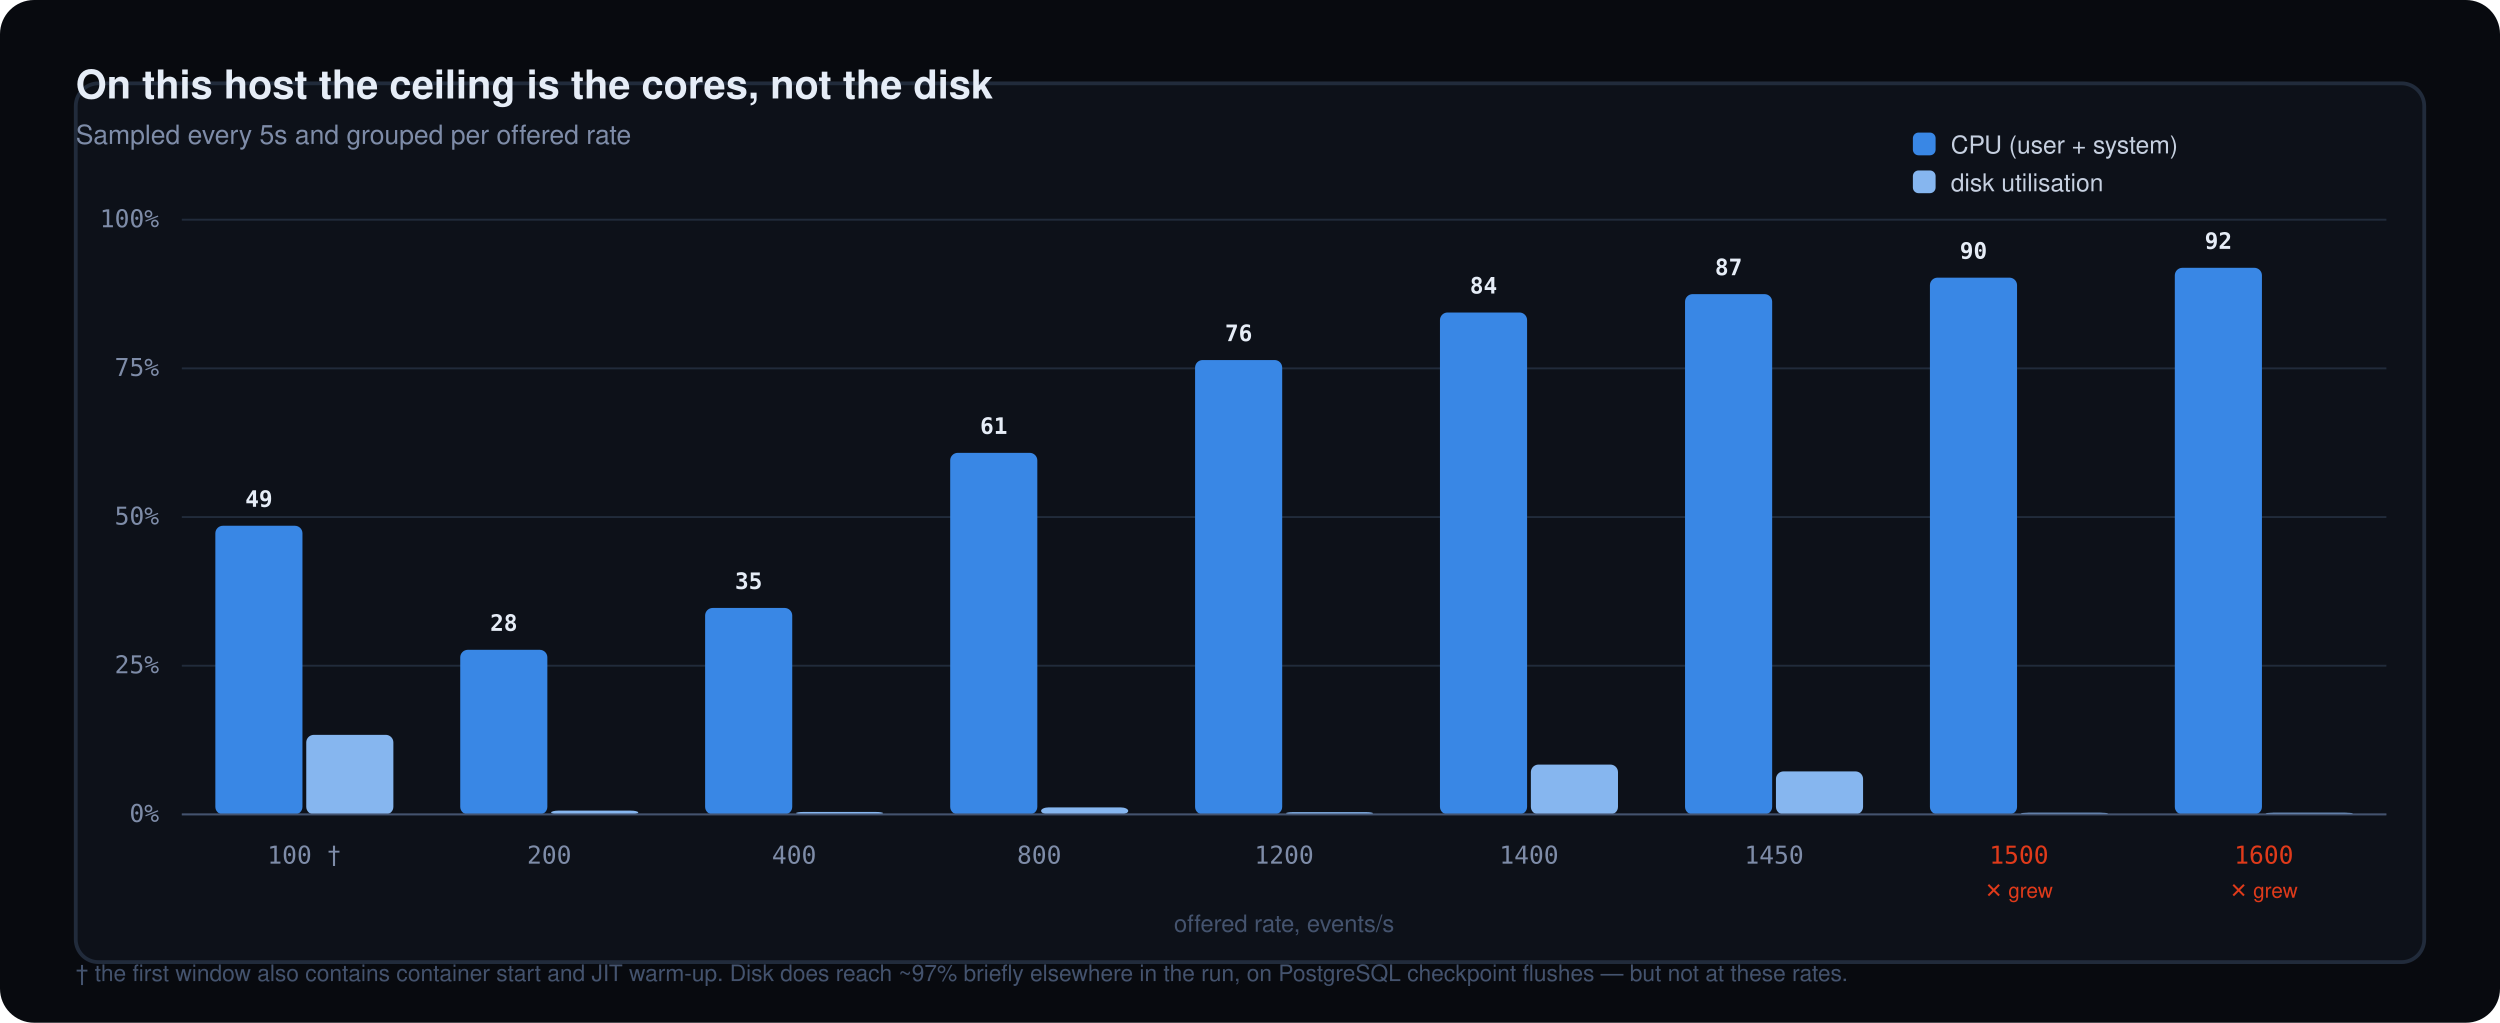
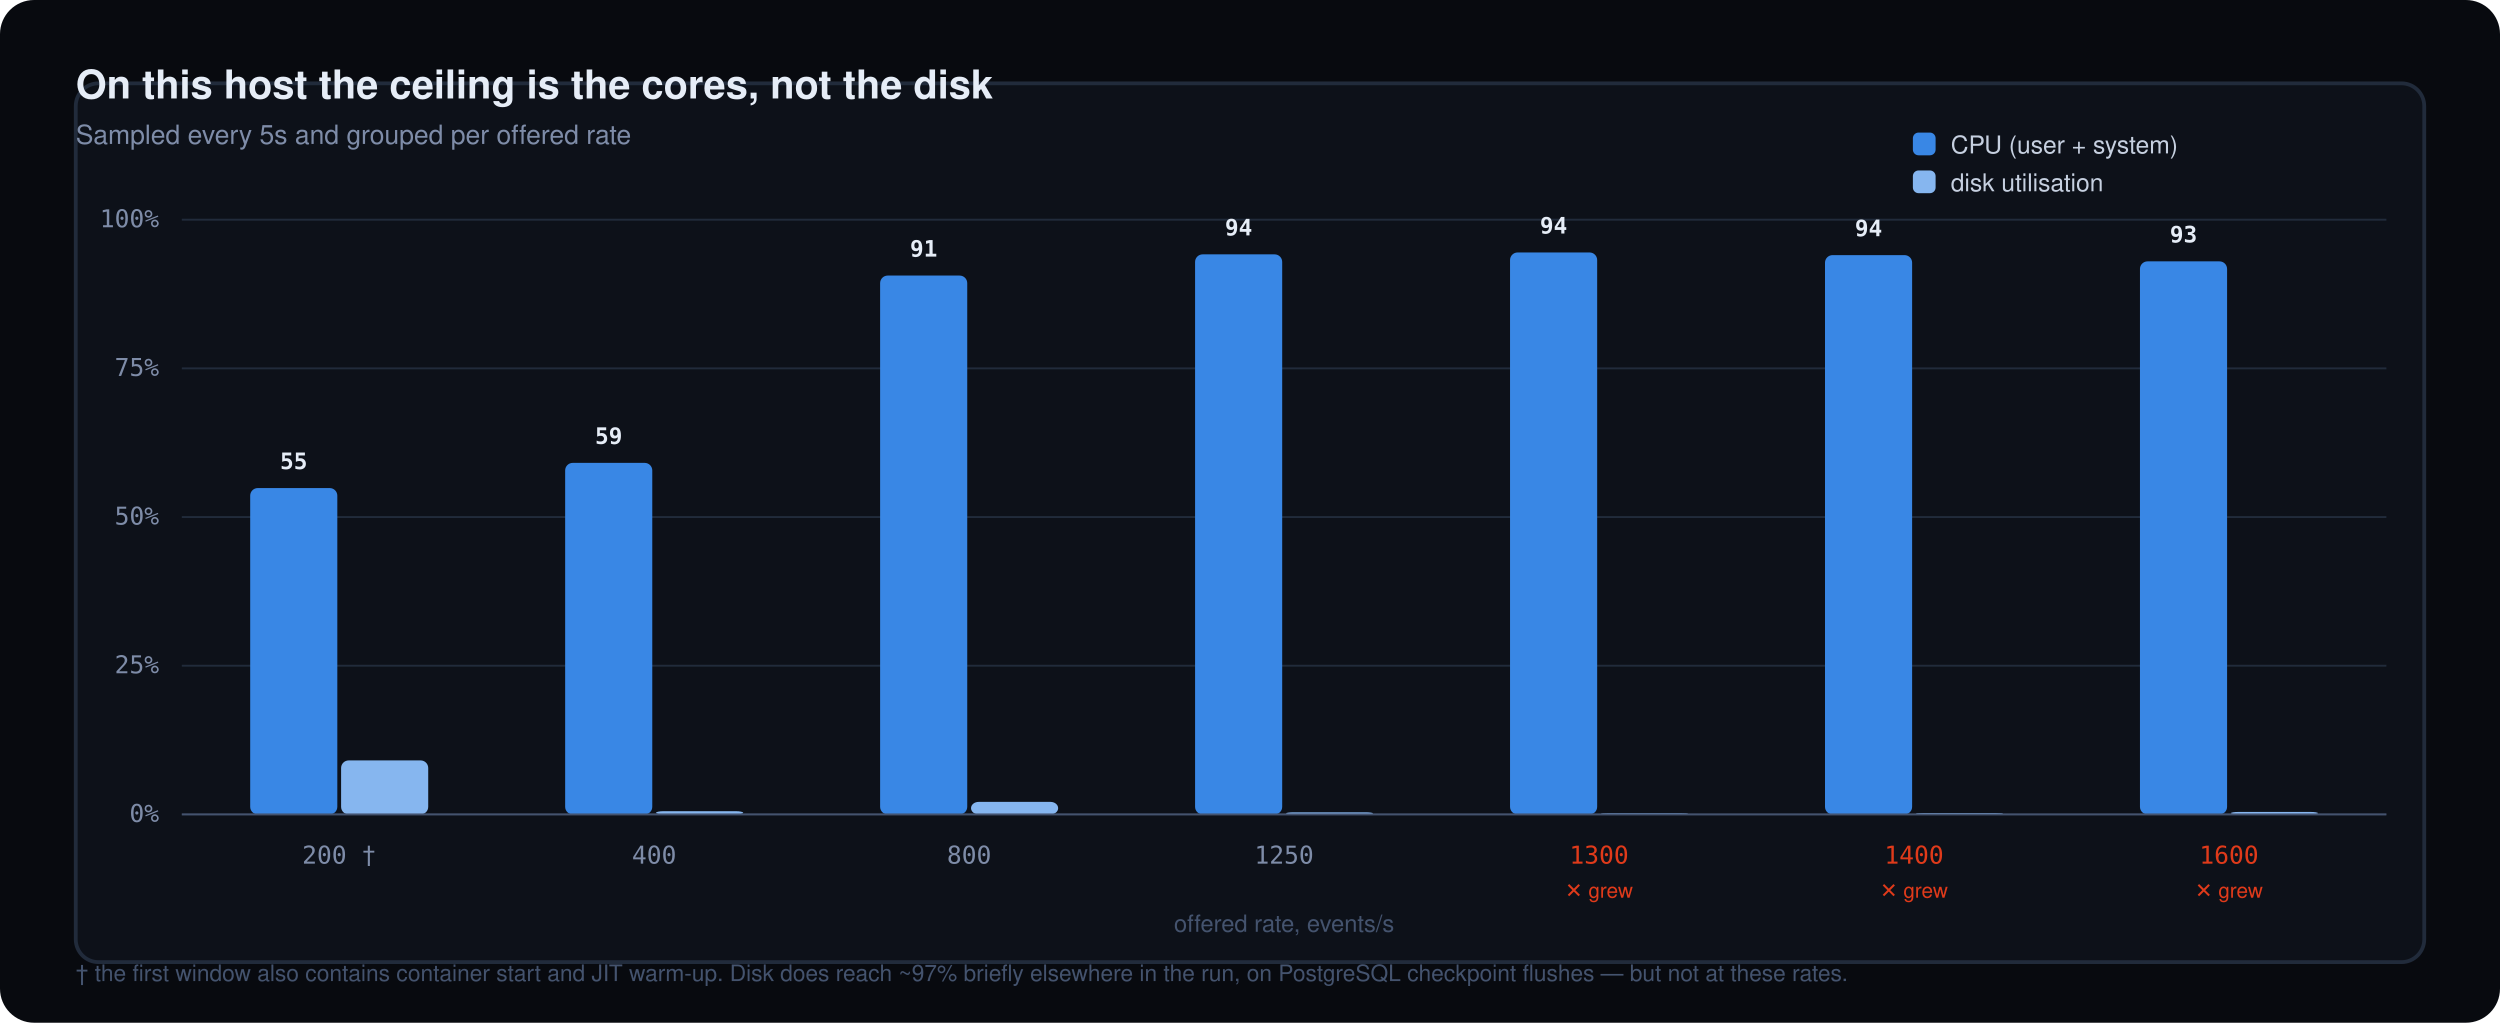
- <svg xmlns="http://www.w3.org/2000/svg" width="1320" height="540" viewBox="0 0 1320 540" role="img" aria-label="CPU and disk utilisation by offered rate. CPU rises with the rate to 87 percent where the ceiling sits and 90 percent at the rate that failed, while disk utilisation stays below 14 percent throughout.">
+ <svg xmlns="http://www.w3.org/2000/svg" width="1320" height="540" viewBox="0 0 1320 540" role="img" aria-label="CPU and disk utilisation by offered rate. CPU rises with the rate to 94 percent where the ceiling sits and 94 percent at the rate that failed, while disk utilisation stays below 10 percent throughout.">
  <style>
    
    text{ font-family:"Helvetica Neue",Helvetica,Arial,sans-serif; }
    .mono{ font-family:Menlo,"DejaVu Sans Mono",monospace; }
    
  </style>
  <rect x="0" y="0" width="1320" height="540" rx="18" fill="#080A0F" />
  <rect x="40" y="44" width="1240" height="464" rx="12" fill="#0D1119" stroke="#212B3B" stroke-width="2" />
  <text x="40.0" y="52.0" font-size="21" fill="#E6EDF7" text-anchor="start" font-weight="bold">On this host the ceiling is the cores, not the disk</text>
  <text x="40.0" y="76.0" font-size="14" fill="#7E8CA8" text-anchor="start">Sampled every 5s and grouped per offered rate</text>
  <line x1="96" y1="430.0" x2="1260" y2="430.0" stroke="#212B3B" stroke-width="1" />
  <text x="84.0" y="434.0" class="mono" font-size="13" fill="#7E8CA8" text-anchor="end">0%</text>
  <line x1="96" y1="351.5" x2="1260" y2="351.5" stroke="#212B3B" stroke-width="1" />
  <text x="84.0" y="355.5" class="mono" font-size="13" fill="#7E8CA8" text-anchor="end">25%</text>
  <line x1="96" y1="273.0" x2="1260" y2="273.0" stroke="#212B3B" stroke-width="1" />
  <text x="84.0" y="277.0" class="mono" font-size="13" fill="#7E8CA8" text-anchor="end">50%</text>
  <line x1="96" y1="194.5" x2="1260" y2="194.5" stroke="#212B3B" stroke-width="1" />
  <text x="84.0" y="198.5" class="mono" font-size="13" fill="#7E8CA8" text-anchor="end">75%</text>
  <line x1="96" y1="116.0" x2="1260" y2="116.0" stroke="#212B3B" stroke-width="1" />
  <text x="84.0" y="120.0" class="mono" font-size="13" fill="#7E8CA8" text-anchor="end">100%</text>
  <rect x="1010" y="70" width="12" height="12" rx="3" fill="#3987E5" />
  <text x="1030.0" y="81.0" font-size="13" fill="#C6D0E0" text-anchor="start">CPU (user + system)</text>
  <rect x="1010" y="90" width="12" height="12" rx="3" fill="#86B6EF" />
  <text x="1030.0" y="101.0" font-size="13" fill="#C6D0E0" text-anchor="start">disk utilisation</text>
-   <rect x="113.7" y="277.6" width="46.0" height="152.4" rx="4" fill="#3987E5" />
-   <rect x="161.7" y="388.0" width="46.0" height="42.0" rx="4" fill="#86B6EF" />
-   <text x="136.7" y="267.6" class="mono" font-size="12" fill="#E6EDF7" text-anchor="middle" font-weight="bold">49</text>
-   <text x="160.7" y="456.0" class="mono" font-size="13" fill="#7E8CA8" text-anchor="middle">100 †</text>
-   <rect x="243.0" y="343.1" width="46.0" height="86.9" rx="4" fill="#3987E5" />
-   <rect x="291.0" y="428.0" width="46.0" height="2.0" rx="4" fill="#86B6EF" />
-   <text x="266.0" y="333.1" class="mono" font-size="12" fill="#E6EDF7" text-anchor="middle" font-weight="bold">28</text>
-   <text x="290.0" y="456.0" class="mono" font-size="13" fill="#7E8CA8" text-anchor="middle">200</text>
-   <rect x="372.3" y="321.0" width="46.0" height="109.0" rx="4" fill="#3987E5" />
-   <rect x="420.3" y="428.7" width="46.0" height="1.3" rx="4" fill="#86B6EF" />
-   <text x="395.3" y="311.0" class="mono" font-size="12" fill="#E6EDF7" text-anchor="middle" font-weight="bold">35</text>
-   <text x="419.3" y="456.0" class="mono" font-size="13" fill="#7E8CA8" text-anchor="middle">400</text>
-   <rect x="501.7" y="239.1" width="46.0" height="190.9" rx="4" fill="#3987E5" />
-   <rect x="549.7" y="426.3" width="46.0" height="3.7" rx="4" fill="#86B6EF" />
-   <text x="524.7" y="229.1" class="mono" font-size="12" fill="#E6EDF7" text-anchor="middle" font-weight="bold">61</text>
-   <text x="548.7" y="456.0" class="mono" font-size="13" fill="#7E8CA8" text-anchor="middle">800</text>
-   <rect x="631.0" y="190.1" width="46.0" height="239.9" rx="4" fill="#3987E5" />
-   <rect x="679.0" y="428.8" width="46.0" height="1.2" rx="4" fill="#86B6EF" />
-   <text x="654.0" y="180.1" class="mono" font-size="12" fill="#E6EDF7" text-anchor="middle" font-weight="bold">76</text>
-   <text x="678.0" y="456.0" class="mono" font-size="13" fill="#7E8CA8" text-anchor="middle">1200</text>
-   <rect x="760.3" y="165.0" width="46.0" height="265.0" rx="4" fill="#3987E5" />
-   <rect x="808.3" y="403.7" width="46.0" height="26.3" rx="4" fill="#86B6EF" />
-   <text x="783.3" y="155.0" class="mono" font-size="12" fill="#E6EDF7" text-anchor="middle" font-weight="bold">84</text>
-   <text x="807.3" y="456.0" class="mono" font-size="13" fill="#7E8CA8" text-anchor="middle">1400</text>
-   <rect x="889.7" y="155.3" width="46.0" height="274.7" rx="4" fill="#3987E5" />
-   <rect x="937.7" y="407.3" width="46.0" height="22.7" rx="4" fill="#86B6EF" />
-   <text x="912.7" y="145.3" class="mono" font-size="12" fill="#E6EDF7" text-anchor="middle" font-weight="bold">87</text>
-   <text x="936.7" y="456.0" class="mono" font-size="13" fill="#7E8CA8" text-anchor="middle">1450</text>
-   <rect x="1019.0" y="146.6" width="46.0" height="283.4" rx="4" fill="#3987E5" />
-   <rect x="1067.0" y="429.1" width="46.0" height="0.9" rx="4" fill="#86B6EF" />
-   <text x="1042.0" y="136.6" class="mono" font-size="12" fill="#E6EDF7" text-anchor="middle" font-weight="bold">90</text>
-   <text x="1066.0" y="456.0" class="mono" font-size="13" fill="#E03A1A" text-anchor="middle">1500</text>
-   <text x="1066.0" y="474.0" font-size="11" fill="#E03A1A" text-anchor="middle">✕ grew</text>
-   <rect x="1148.3" y="141.4" width="46.0" height="288.6" rx="4" fill="#3987E5" />
-   <rect x="1196.3" y="429.1" width="46.0" height="0.9" rx="4" fill="#86B6EF" />
-   <text x="1171.3" y="131.4" class="mono" font-size="12" fill="#E6EDF7" text-anchor="middle" font-weight="bold">92</text>
-   <text x="1195.3" y="456.0" class="mono" font-size="13" fill="#E03A1A" text-anchor="middle">1600</text>
-   <text x="1195.3" y="474.0" font-size="11" fill="#E03A1A" text-anchor="middle">✕ grew</text>
+   <rect x="132.1" y="257.7" width="46.0" height="172.3" rx="4" fill="#3987E5" />
+   <rect x="180.1" y="401.5" width="46.0" height="28.5" rx="4" fill="#86B6EF" />
+   <text x="155.1" y="247.7" class="mono" font-size="12" fill="#E6EDF7" text-anchor="middle" font-weight="bold">55</text>
+   <text x="179.1" y="456.0" class="mono" font-size="13" fill="#7E8CA8" text-anchor="middle">200 †</text>
+   <rect x="298.4" y="244.4" width="46.0" height="185.6" rx="4" fill="#3987E5" />
+   <rect x="346.4" y="428.3" width="46.0" height="1.7" rx="4" fill="#86B6EF" />
+   <text x="321.4" y="234.4" class="mono" font-size="12" fill="#E6EDF7" text-anchor="middle" font-weight="bold">59</text>
+   <text x="345.4" y="456.0" class="mono" font-size="13" fill="#7E8CA8" text-anchor="middle">400</text>
+   <rect x="464.7" y="145.5" width="46.0" height="284.5" rx="4" fill="#3987E5" />
+   <rect x="512.7" y="423.4" width="46.0" height="6.6" rx="4" fill="#86B6EF" />
+   <text x="487.7" y="135.5" class="mono" font-size="12" fill="#E6EDF7" text-anchor="middle" font-weight="bold">91</text>
+   <text x="511.7" y="456.0" class="mono" font-size="13" fill="#7E8CA8" text-anchor="middle">800</text>
+   <rect x="631.0" y="134.3" width="46.0" height="295.7" rx="4" fill="#3987E5" />
+   <rect x="679.0" y="428.9" width="46.0" height="1.1" rx="4" fill="#86B6EF" />
+   <text x="654.0" y="124.3" class="mono" font-size="12" fill="#E6EDF7" text-anchor="middle" font-weight="bold">94</text>
+   <text x="678.0" y="456.0" class="mono" font-size="13" fill="#7E8CA8" text-anchor="middle">1250</text>
+   <rect x="797.3" y="133.3" width="46.0" height="296.7" rx="4" fill="#3987E5" />
+   <rect x="845.3" y="429.4" width="46.0" height="0.6" rx="4" fill="#86B6EF" />
+   <text x="820.3" y="123.3" class="mono" font-size="12" fill="#E6EDF7" text-anchor="middle" font-weight="bold">94</text>
+   <text x="844.3" y="456.0" class="mono" font-size="13" fill="#E03A1A" text-anchor="middle">1300</text>
+   <text x="844.3" y="474.0" font-size="11" fill="#E03A1A" text-anchor="middle">✕ grew</text>
+   <rect x="963.6" y="134.7" width="46.0" height="295.3" rx="4" fill="#3987E5" />
+   <rect x="1011.6" y="429.3" width="46.0" height="0.7" rx="4" fill="#86B6EF" />
+   <text x="986.6" y="124.7" class="mono" font-size="12" fill="#E6EDF7" text-anchor="middle" font-weight="bold">94</text>
+   <text x="1010.6" y="456.0" class="mono" font-size="13" fill="#E03A1A" text-anchor="middle">1400</text>
+   <text x="1010.6" y="474.0" font-size="11" fill="#E03A1A" text-anchor="middle">✕ grew</text>
+   <rect x="1129.9" y="138.0" width="46.0" height="292.0" rx="4" fill="#3987E5" />
+   <rect x="1177.9" y="428.7" width="46.0" height="1.3" rx="4" fill="#86B6EF" />
+   <text x="1152.9" y="128.0" class="mono" font-size="12" fill="#E6EDF7" text-anchor="middle" font-weight="bold">93</text>
+   <text x="1176.9" y="456.0" class="mono" font-size="13" fill="#E03A1A" text-anchor="middle">1600</text>
+   <text x="1176.9" y="474.0" font-size="11" fill="#E03A1A" text-anchor="middle">✕ grew</text>
  <line x1="96" y1="430" x2="1260" y2="430" stroke="#44536E" stroke-width="1" />
  <text x="678.0" y="492.0" font-size="12.5" fill="#44536E" text-anchor="middle">offered rate, events/s</text>
  <text x="40.0" y="518.0" font-size="12" fill="#44536E" text-anchor="start">† the first window also contains container start and JIT warm-up.  Disk does reach ~97% briefly elsewhere in the run, on PostgreSQL checkpoint flushes — but not at these rates.</text>
</svg>
